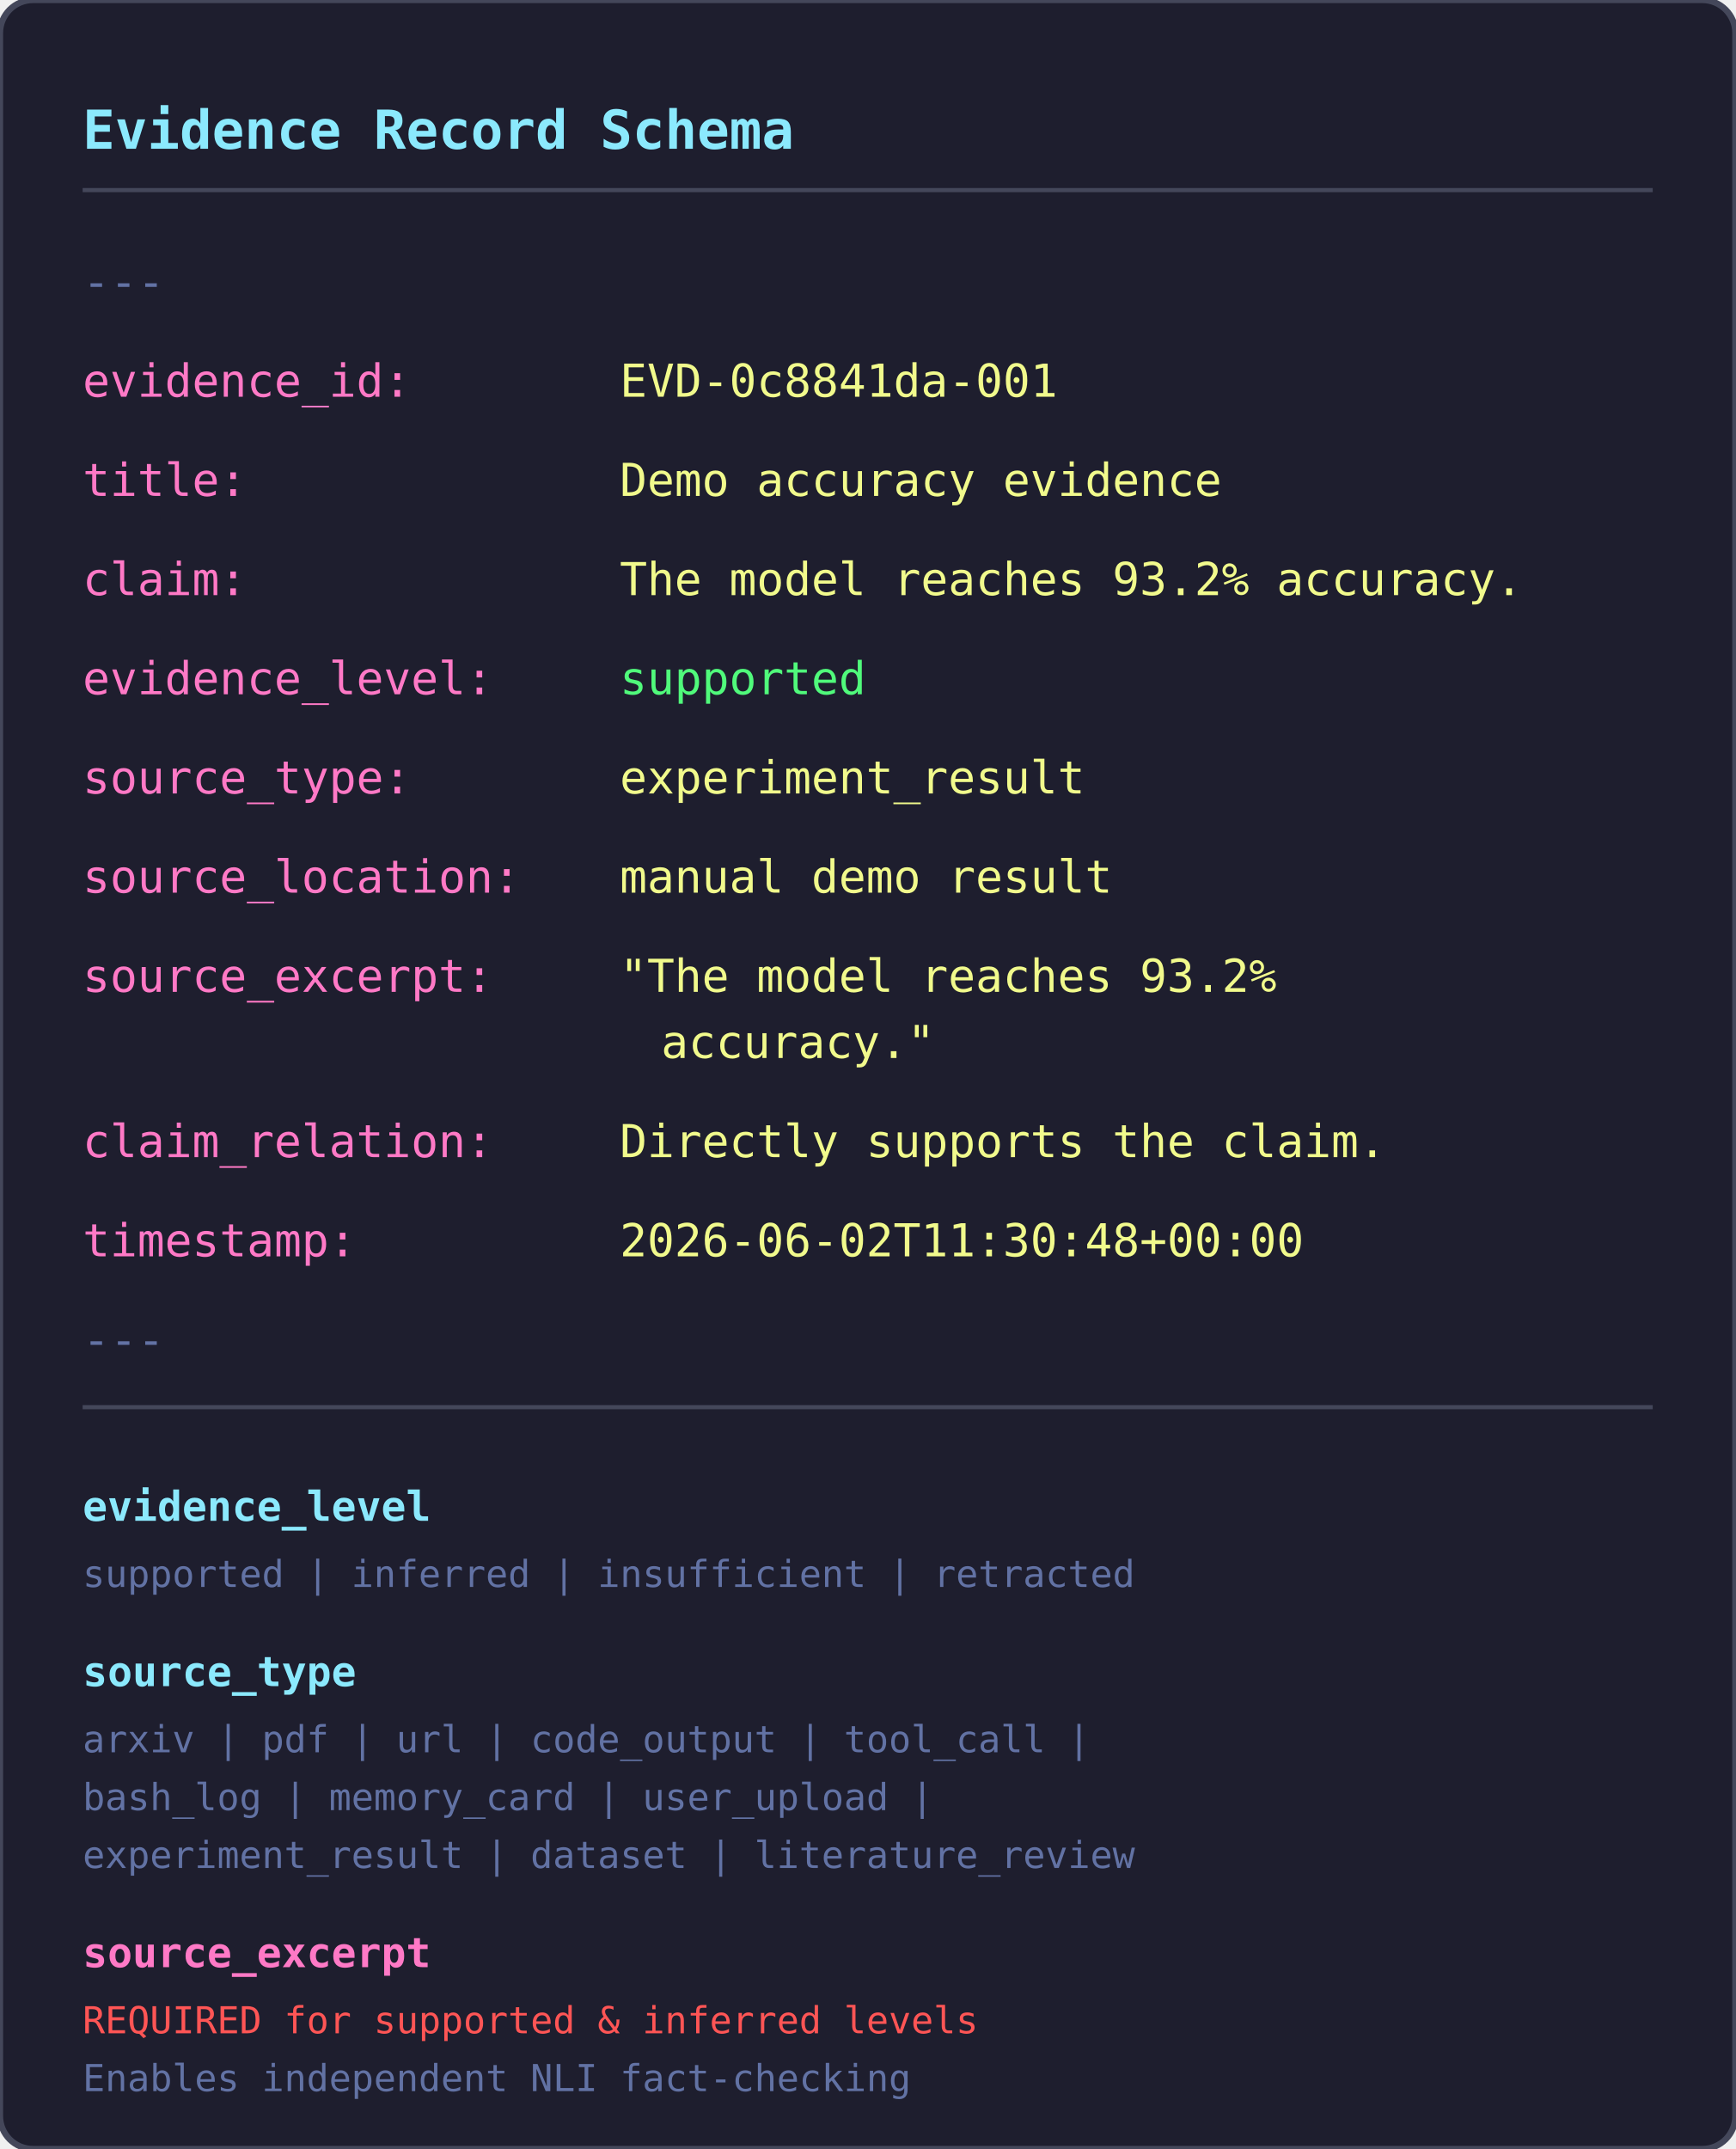
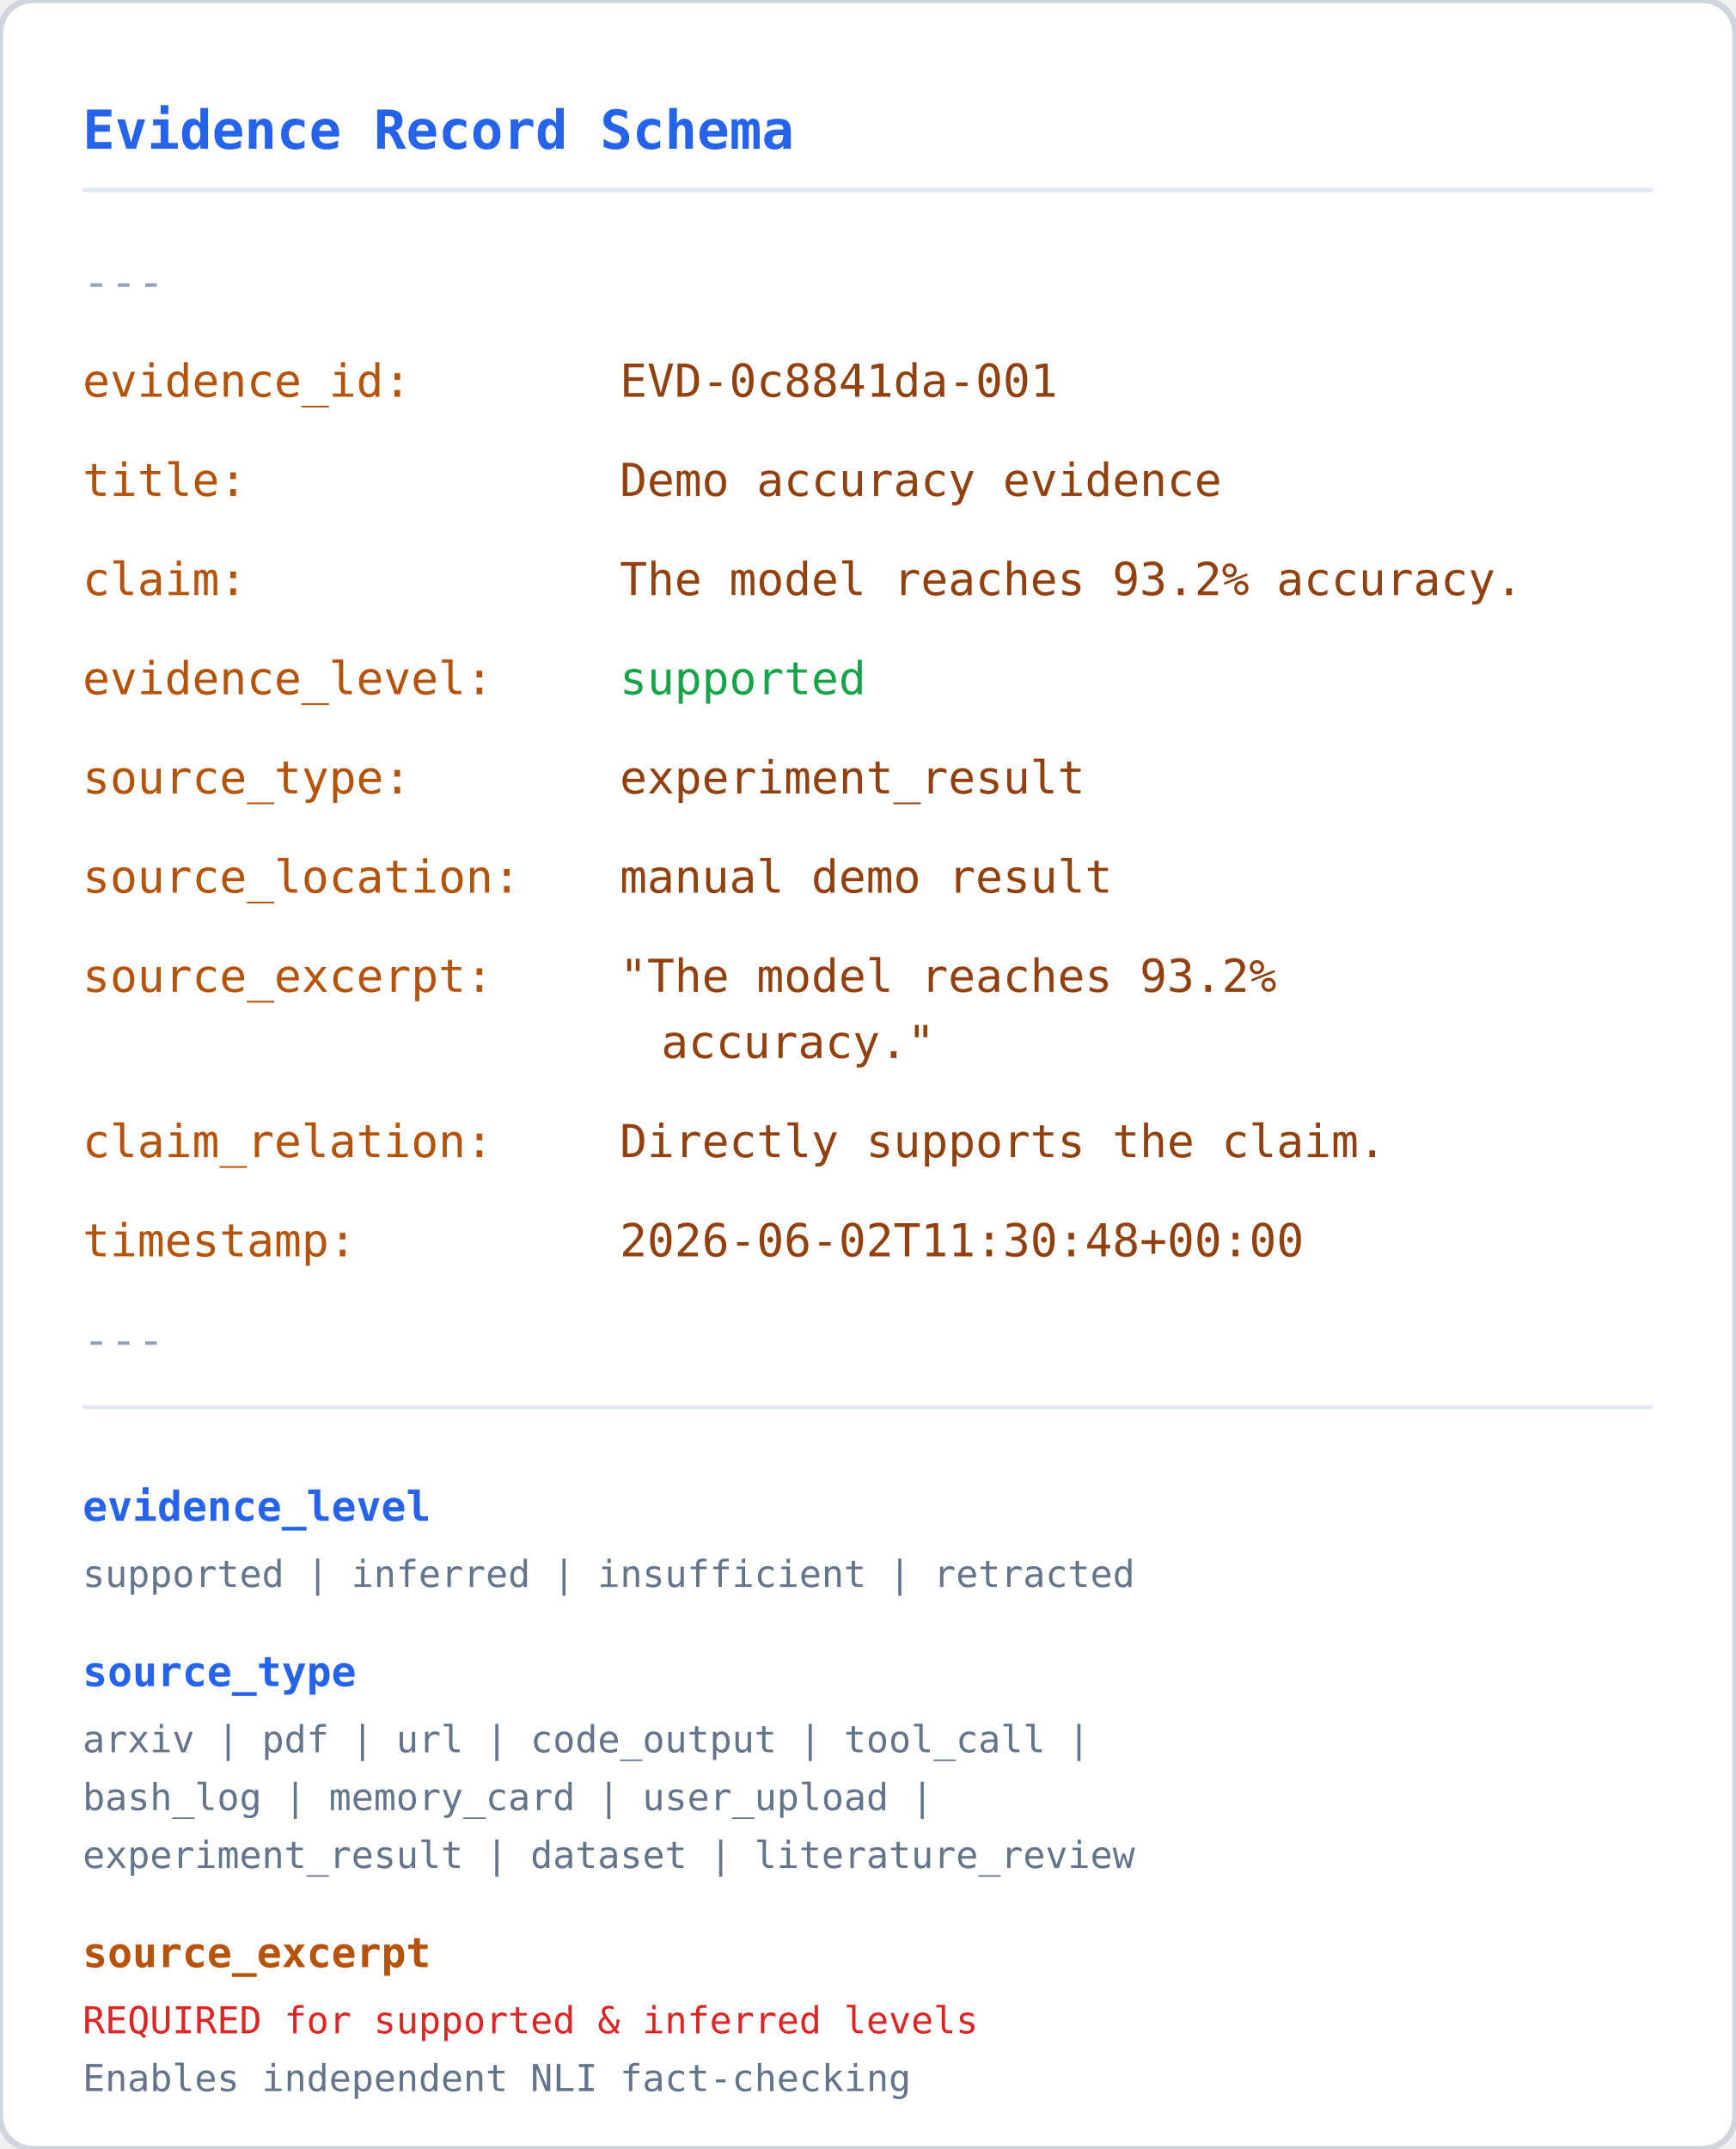
<svg xmlns="http://www.w3.org/2000/svg" width="420" height="520" font-family="JetBrains Mono, Consolas, monospace">
-   <rect x="0" y="0" width="420" height="520" rx="8" fill="#1e1e2e" />
-   <rect x="0" y="0" width="420" height="520" rx="8" fill="none" stroke="#44475a" stroke-width="1.5" />
-   <text x="20" y="36" font-size="13" fill="#8be9fd" font-weight="bold">Evidence Record Schema</text>
-   <line x1="20" y1="46" x2="400" y2="46" stroke="#44475a" stroke-width="1" />
-   <text x="20" y="72" font-size="11" fill="#6272a4">---</text>
-   <text x="20" y="96" font-size="11" fill="#ff79c6">evidence_id:</text>
-   <text x="150" y="96" font-size="11" fill="#f1fa8c">EVD-0c8841da-001</text>
-   <text x="20" y="120" font-size="11" fill="#ff79c6">title:</text>
-   <text x="150" y="120" font-size="11" fill="#f1fa8c">Demo accuracy evidence</text>
-   <text x="20" y="144" font-size="11" fill="#ff79c6">claim:</text>
-   <text x="150" y="144" font-size="11" fill="#f1fa8c">The model reaches 93.2% accuracy.</text>
-   <text x="20" y="168" font-size="11" fill="#ff79c6">evidence_level:</text>
-   <text x="150" y="168" font-size="11" fill="#50fa7b">supported</text>
-   <text x="20" y="192" font-size="11" fill="#ff79c6">source_type:</text>
-   <text x="150" y="192" font-size="11" fill="#f1fa8c">experiment_result</text>
-   <text x="20" y="216" font-size="11" fill="#ff79c6">source_location:</text>
-   <text x="150" y="216" font-size="11" fill="#f1fa8c">manual demo result</text>
-   <text x="20" y="240" font-size="11" fill="#ff79c6">source_excerpt:</text>
-   <text x="150" y="240" font-size="11" fill="#f1fa8c">"The model reaches 93.2%</text>
-   <text x="160" y="256" font-size="11" fill="#f1fa8c">  accuracy."</text>
-   <text x="20" y="280" font-size="11" fill="#ff79c6">claim_relation:</text>
-   <text x="150" y="280" font-size="11" fill="#f1fa8c">Directly supports the claim.</text>
-   <text x="20" y="304" font-size="11" fill="#ff79c6">timestamp:</text>
-   <text x="150" y="304" font-size="11" fill="#f1fa8c">2026-06-02T11:30:48+00:00</text>
-   <text x="20" y="328" font-size="11" fill="#6272a4">---</text>
-   <rect x="20" y="340" width="380" height="1" fill="#44475a" />
-   <text x="20" y="368" font-size="10" fill="#8be9fd" font-weight="bold">evidence_level</text>
-   <text x="20" y="384" font-size="9" fill="#6272a4">supported | inferred | insufficient | retracted</text>
-   <text x="20" y="408" font-size="10" fill="#8be9fd" font-weight="bold">source_type</text>
-   <text x="20" y="424" font-size="9" fill="#6272a4">arxiv | pdf | url | code_output | tool_call |</text>
-   <text x="20" y="438" font-size="9" fill="#6272a4">bash_log | memory_card | user_upload |</text>
-   <text x="20" y="452" font-size="9" fill="#6272a4">experiment_result | dataset | literature_review</text>
-   <text x="20" y="476" font-size="10" fill="#ff79c6" font-weight="bold">source_excerpt</text>
-   <text x="20" y="492" font-size="9" fill="#ff5555">REQUIRED for supported &amp; inferred levels</text>
-   <text x="20" y="506" font-size="9" fill="#6272a4">Enables independent NLI fact-checking</text>
+   <rect x="0" y="0" width="420" height="520" rx="8" fill="#ffffff" />
+   <rect x="0" y="0" width="420" height="520" rx="8" fill="none" stroke="#d0d5dd" stroke-width="1.5" />
+   <text x="20" y="36" font-size="13" fill="#2563eb" font-weight="bold">Evidence Record Schema</text>
+   <line x1="20" y1="46" x2="400" y2="46" stroke="#e2e8f0" stroke-width="1" />
+   <text x="20" y="72" font-size="11" fill="#94a3b8">---</text>
+   <text x="20" y="96" font-size="11" fill="#b45309">evidence_id:</text>
+   <text x="150" y="96" font-size="11" fill="#92400e">EVD-0c8841da-001</text>
+   <text x="20" y="120" font-size="11" fill="#b45309">title:</text>
+   <text x="150" y="120" font-size="11" fill="#92400e">Demo accuracy evidence</text>
+   <text x="20" y="144" font-size="11" fill="#b45309">claim:</text>
+   <text x="150" y="144" font-size="11" fill="#92400e">The model reaches 93.2% accuracy.</text>
+   <text x="20" y="168" font-size="11" fill="#b45309">evidence_level:</text>
+   <text x="150" y="168" font-size="11" fill="#16a34a">supported</text>
+   <text x="20" y="192" font-size="11" fill="#b45309">source_type:</text>
+   <text x="150" y="192" font-size="11" fill="#92400e">experiment_result</text>
+   <text x="20" y="216" font-size="11" fill="#b45309">source_location:</text>
+   <text x="150" y="216" font-size="11" fill="#92400e">manual demo result</text>
+   <text x="20" y="240" font-size="11" fill="#b45309">source_excerpt:</text>
+   <text x="150" y="240" font-size="11" fill="#92400e">"The model reaches 93.2%</text>
+   <text x="160" y="256" font-size="11" fill="#92400e">  accuracy."</text>
+   <text x="20" y="280" font-size="11" fill="#b45309">claim_relation:</text>
+   <text x="150" y="280" font-size="11" fill="#92400e">Directly supports the claim.</text>
+   <text x="20" y="304" font-size="11" fill="#b45309">timestamp:</text>
+   <text x="150" y="304" font-size="11" fill="#92400e">2026-06-02T11:30:48+00:00</text>
+   <text x="20" y="328" font-size="11" fill="#94a3b8">---</text>
+   <rect x="20" y="340" width="380" height="1" fill="#e2e8f0" />
+   <text x="20" y="368" font-size="10" fill="#2563eb" font-weight="bold">evidence_level</text>
+   <text x="20" y="384" font-size="9" fill="#64748b">supported | inferred | insufficient | retracted</text>
+   <text x="20" y="408" font-size="10" fill="#2563eb" font-weight="bold">source_type</text>
+   <text x="20" y="424" font-size="9" fill="#64748b">arxiv | pdf | url | code_output | tool_call |</text>
+   <text x="20" y="438" font-size="9" fill="#64748b">bash_log | memory_card | user_upload |</text>
+   <text x="20" y="452" font-size="9" fill="#64748b">experiment_result | dataset | literature_review</text>
+   <text x="20" y="476" font-size="10" fill="#b45309" font-weight="bold">source_excerpt</text>
+   <text x="20" y="492" font-size="9" fill="#dc2626">REQUIRED for supported &amp; inferred levels</text>
+   <text x="20" y="506" font-size="9" fill="#64748b">Enables independent NLI fact-checking</text>
</svg>
